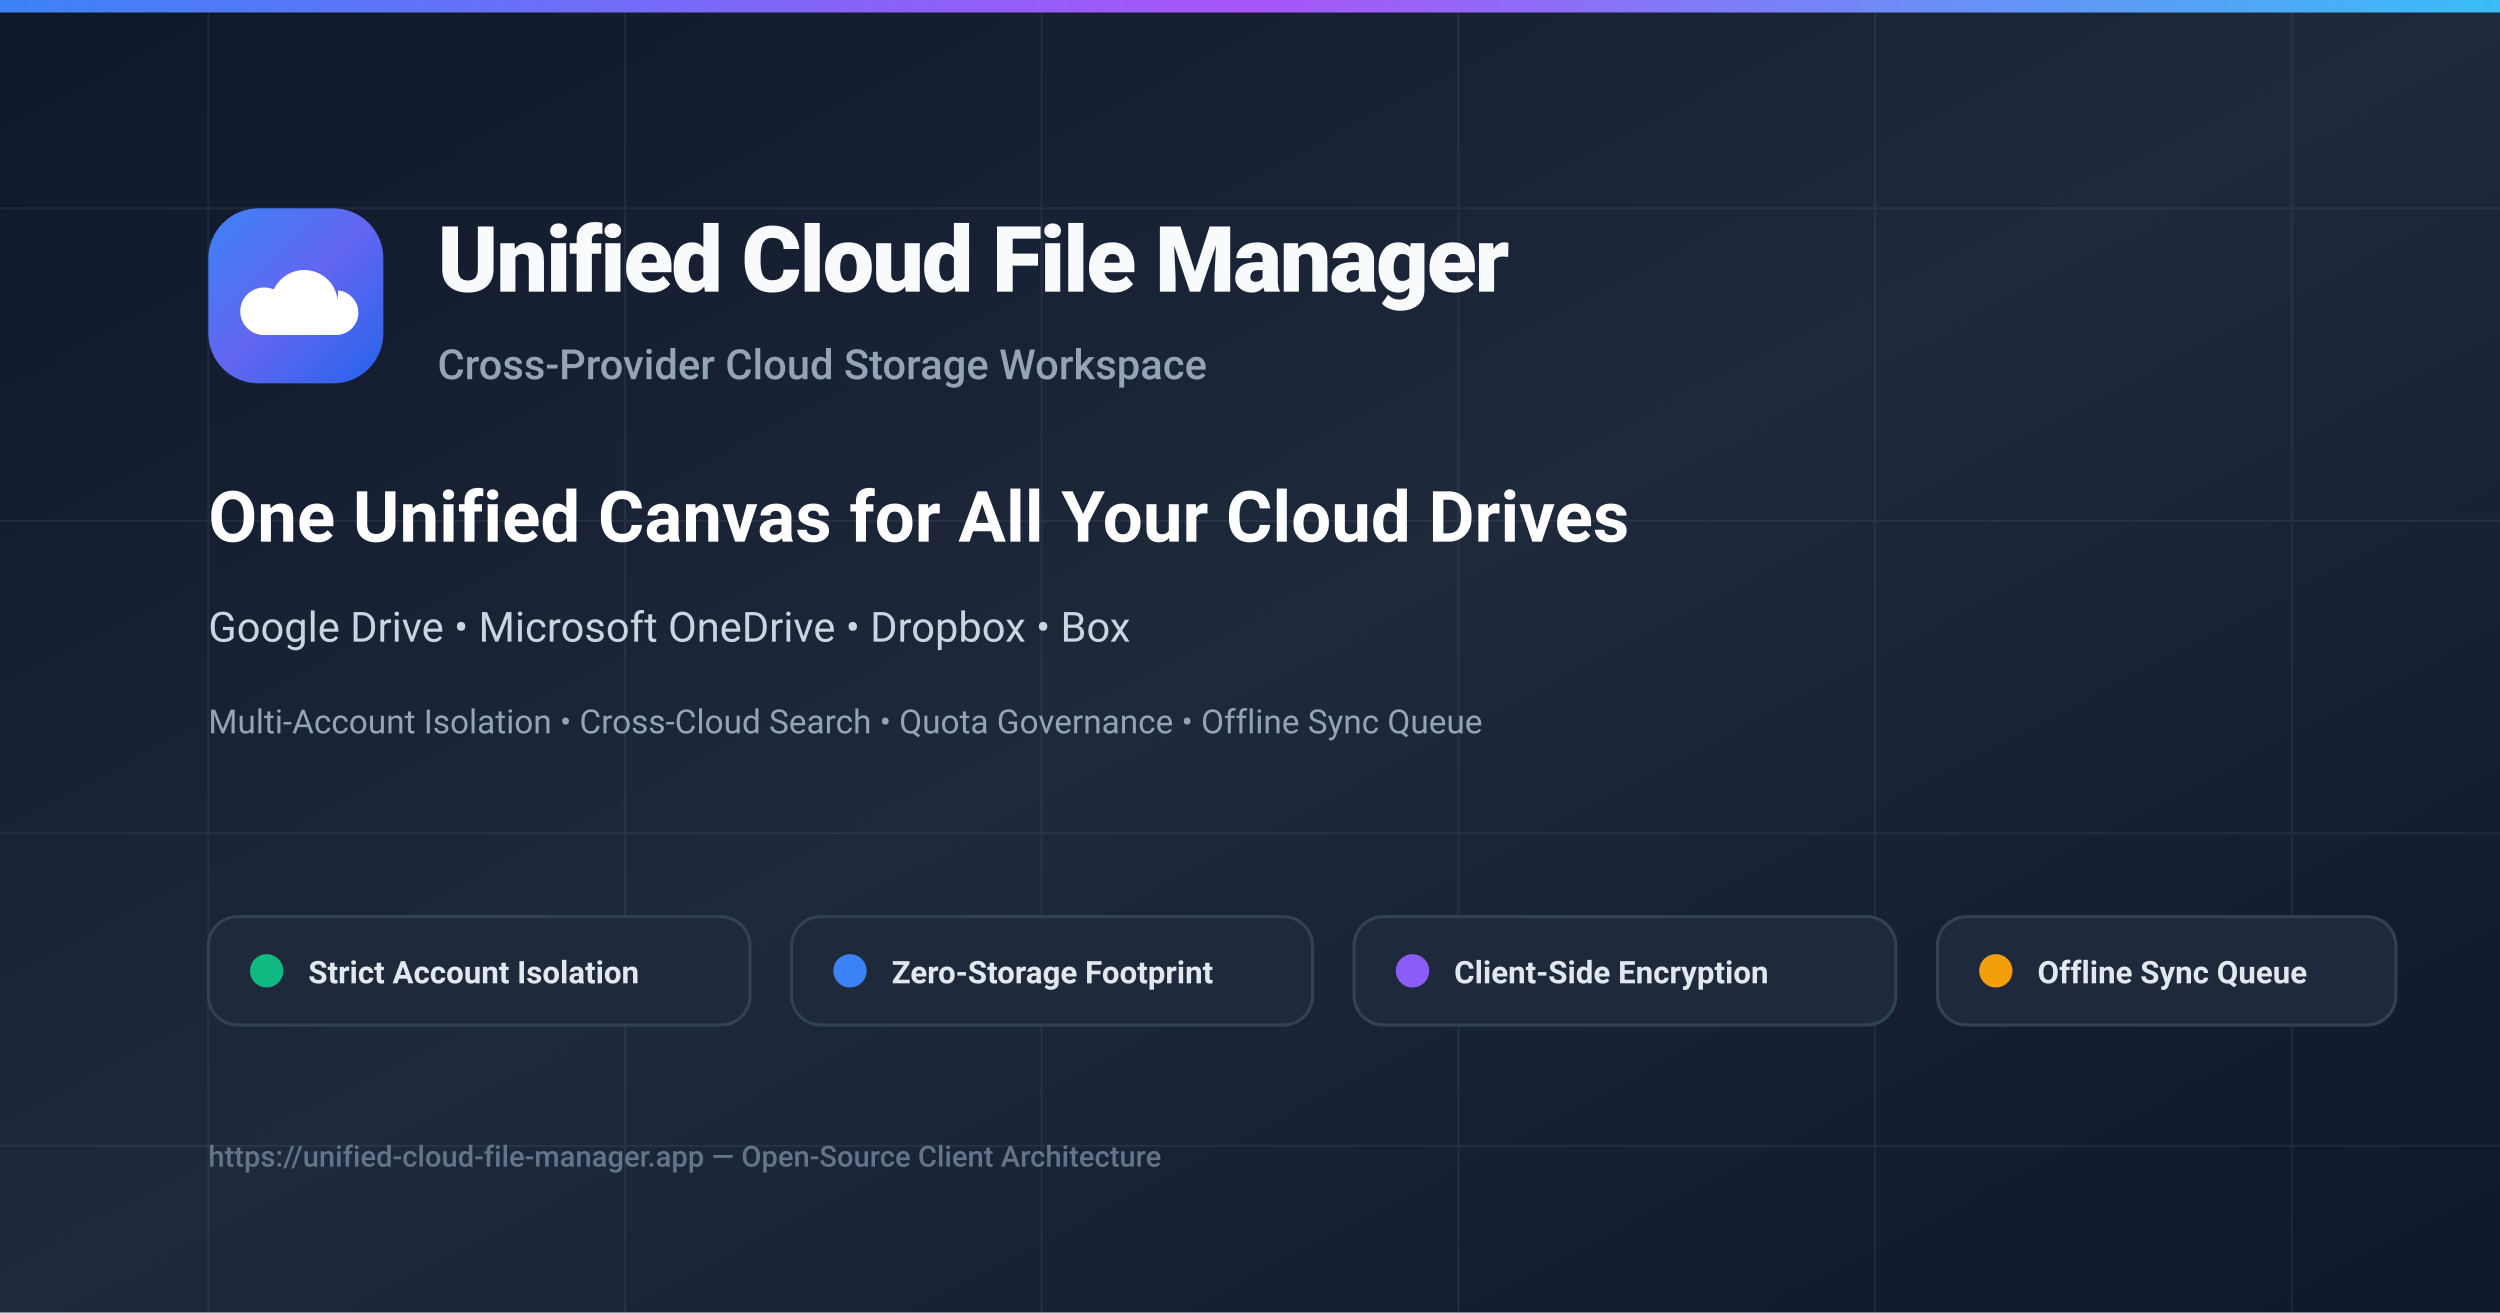
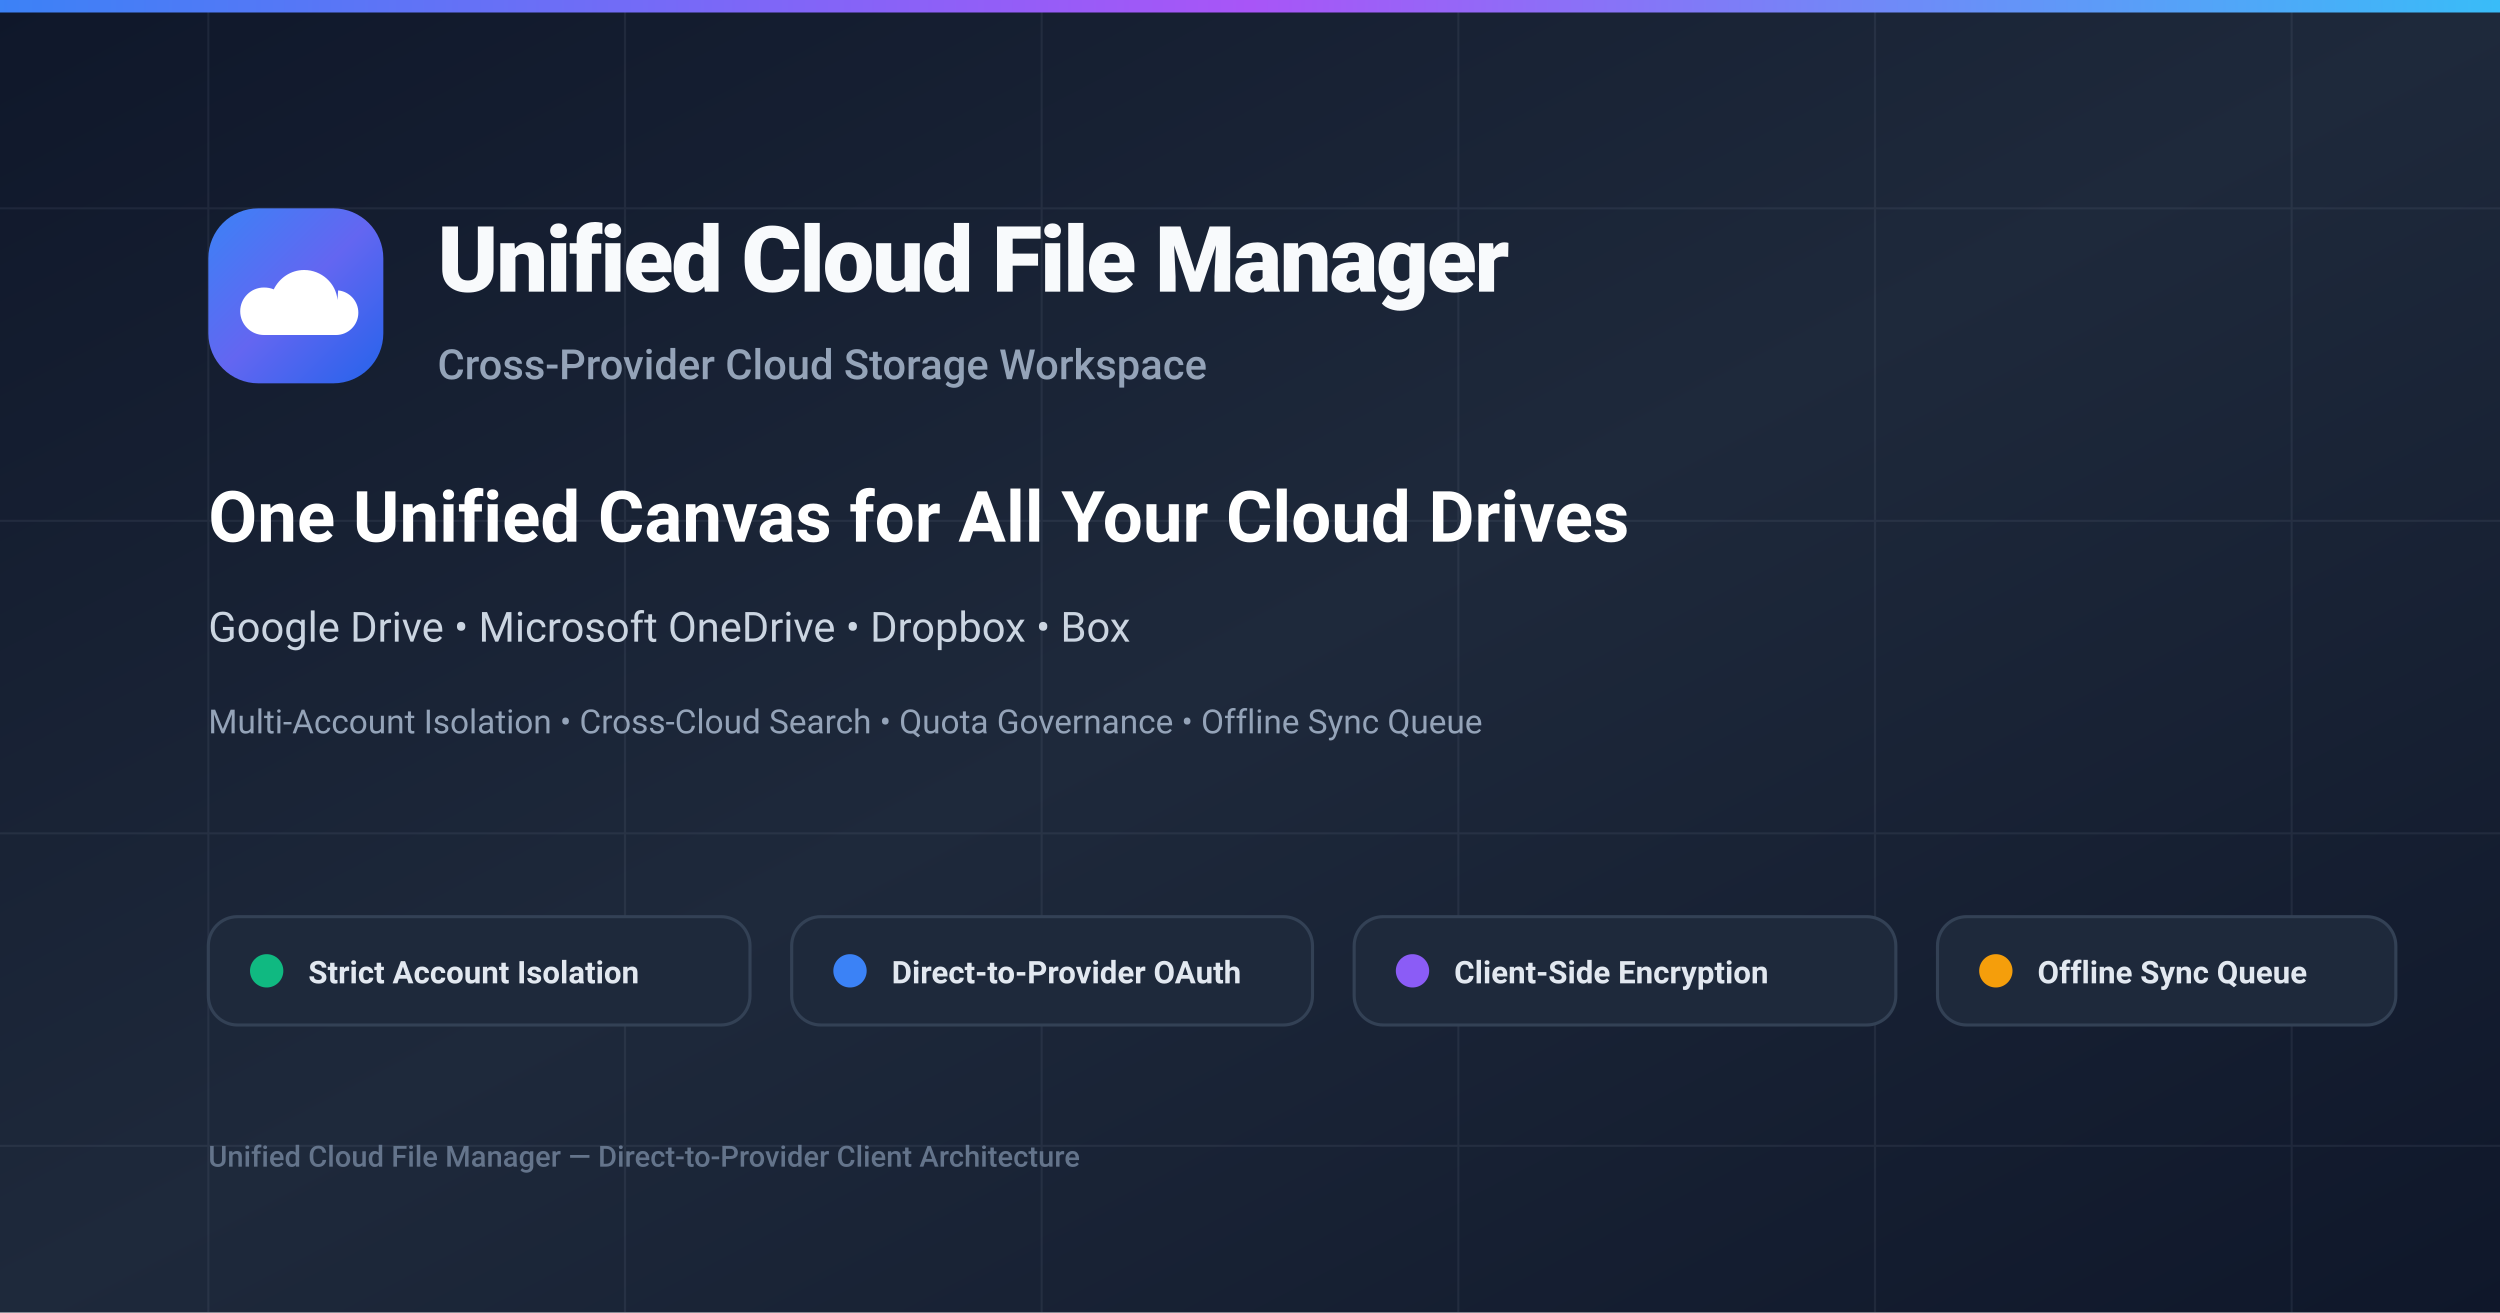
<svg xmlns="http://www.w3.org/2000/svg" viewBox="0 0 1200 630" width="1200" height="630">
  <defs>
    <linearGradient id="bg" x1="0%" y1="0%" x2="100%" y2="100%">
      <stop offset="0%" stop-color="#0f172a" />
      <stop offset="50%" stop-color="#1e293b" />
      <stop offset="100%" stop-color="#0f172a" />
    </linearGradient>
    <linearGradient id="cloudGrad" x1="0%" y1="0%" x2="100%" y2="100%">
      <stop offset="0%" stop-color="#3b82f6" />
      <stop offset="50%" stop-color="#6366f1" />
      <stop offset="100%" stop-color="#2563eb" />
    </linearGradient>
    <linearGradient id="accentLine" x1="0%" y1="0%" x2="100%" y2="0%">
      <stop offset="0%" stop-color="#3b82f6" />
      <stop offset="50%" stop-color="#a855f7" />
      <stop offset="100%" stop-color="#38bdf8" />
    </linearGradient>
  </defs>
  <rect width="1200" height="630" fill="url(#bg)" />
  <g opacity="0.1" stroke="#94a3b8" stroke-width="1">
    <line x1="100" y1="0" x2="100" y2="630" />
    <line x1="300" y1="0" x2="300" y2="630" />
    <line x1="500" y1="0" x2="500" y2="630" />
    <line x1="700" y1="0" x2="700" y2="630" />
    <line x1="900" y1="0" x2="900" y2="630" />
    <line x1="1100" y1="0" x2="1100" y2="630" />
    <line x1="0" y1="100" x2="1200" y2="100" />
    <line x1="0" y1="250" x2="1200" y2="250" />
    <line x1="0" y1="400" x2="1200" y2="400" />
    <line x1="0" y1="550" x2="1200" y2="550" />
  </g>
  <rect x="0" y="0" width="1200" height="6" fill="url(#accentLine)" />
  <g transform="translate(100, 100)">
    <rect width="84" height="84" rx="24" fill="url(#cloudGrad)" />
    <path d="M62 44c-.7-8.1-7.7-14.4-16-14.4-6.4 0-11.9 3.8-14.6 9.3-1.4-.6-3-.9-4.7-.9-6.3 0-11.4 5.1-11.4 11.4 0 6.3 5.1 11.4 11.4 11.4h34.6c5.9 0 10.7-4.8 10.7-10.7 0-5.6-4.3-10.2-9.7-10.7z" fill="#ffffff" />
  </g>
  <g transform="translate(210, 140)">
    <text font-family="-apple-system, BlinkMacSystemFont, 'Segoe UI', Roboto, sans-serif" font-size="44" font-weight="800" fill="#f8fafc" letter-spacing="-1">Unified Cloud File Manager</text>
    <text y="42" font-family="-apple-system, BlinkMacSystemFont, 'Segoe UI', Roboto, sans-serif" font-size="20" font-weight="500" fill="#94a3b8">Cross-Provider Cloud Storage Workspace</text>
  </g>
  <g transform="translate(100, 260)">
    <text font-family="-apple-system, BlinkMacSystemFont, 'Segoe UI', Roboto, sans-serif" font-size="34" font-weight="700" fill="#ffffff">One Unified Canvas for All Your Cloud Drives</text>
    <text y="48" font-family="-apple-system, BlinkMacSystemFont, 'Segoe UI', Roboto, sans-serif" font-size="20" font-weight="400" fill="#cbd5e1">Google Drive • Microsoft OneDrive • Dropbox • Box</text>
    <text y="92" font-family="-apple-system, BlinkMacSystemFont, 'Segoe UI', Roboto, sans-serif" font-size="16" font-weight="400" fill="#94a3b8">Multi-Account Isolation • Cross-Cloud Search • Quota Governance • Offline Sync Queue</text>
  </g>
  <g transform="translate(100, 440)">
    <rect width="260" height="52" rx="14" fill="#1e293b" stroke="#334155" stroke-width="1.5" />
    <circle cx="28" cy="26" r="8" fill="#10b981" />
    <text x="48" y="32" font-family="-apple-system, BlinkMacSystemFont, 'Segoe UI', Roboto, sans-serif" font-size="15" font-weight="600" fill="#e2e8f0">Strict Account Isolation</text>
    <g transform="translate(280, 0)">
      <rect width="250" height="52" rx="14" fill="#1e293b" stroke="#334155" stroke-width="1.5" />
      <circle cx="28" cy="26" r="8" fill="#3b82f6" />
-       <text x="48" y="32" font-family="-apple-system, BlinkMacSystemFont, 'Segoe UI', Roboto, sans-serif" font-size="15" font-weight="600" fill="#e2e8f0">Zero-Storage Footprint</text>
+       <text x="48" y="32" font-family="-apple-system, BlinkMacSystemFont, 'Segoe UI', Roboto, sans-serif" font-size="15" font-weight="600" fill="#e2e8f0">Direct-to-Provider OAuth</text>
    </g>
    <g transform="translate(550, 0)">
      <rect width="260" height="52" rx="14" fill="#1e293b" stroke="#334155" stroke-width="1.5" />
      <circle cx="28" cy="26" r="8" fill="#8b5cf6" />
      <text x="48" y="32" font-family="-apple-system, BlinkMacSystemFont, 'Segoe UI', Roboto, sans-serif" font-size="15" font-weight="600" fill="#e2e8f0">Client-Side Encryption</text>
    </g>
    <g transform="translate(830, 0)">
      <rect width="220" height="52" rx="14" fill="#1e293b" stroke="#334155" stroke-width="1.5" />
      <circle cx="28" cy="26" r="8" fill="#f59e0b" />
      <text x="48" y="32" font-family="-apple-system, BlinkMacSystemFont, 'Segoe UI', Roboto, sans-serif" font-size="15" font-weight="600" fill="#e2e8f0">Offline Sync Queue</text>
    </g>
  </g>
  <g transform="translate(100, 560)">
-     <text font-family="-apple-system, BlinkMacSystemFont, 'Segoe UI', Roboto, sans-serif" font-size="14" font-weight="500" fill="#64748b">https://unified-cloud-file-manager.app — Open-Source Client Architecture</text>
+     <text font-family="-apple-system, BlinkMacSystemFont, 'Segoe UI', Roboto, sans-serif" font-size="14" font-weight="500" fill="#64748b">Unified Cloud File Manager — Direct-to-Provider Client Architecture</text>
  </g>
</svg>
